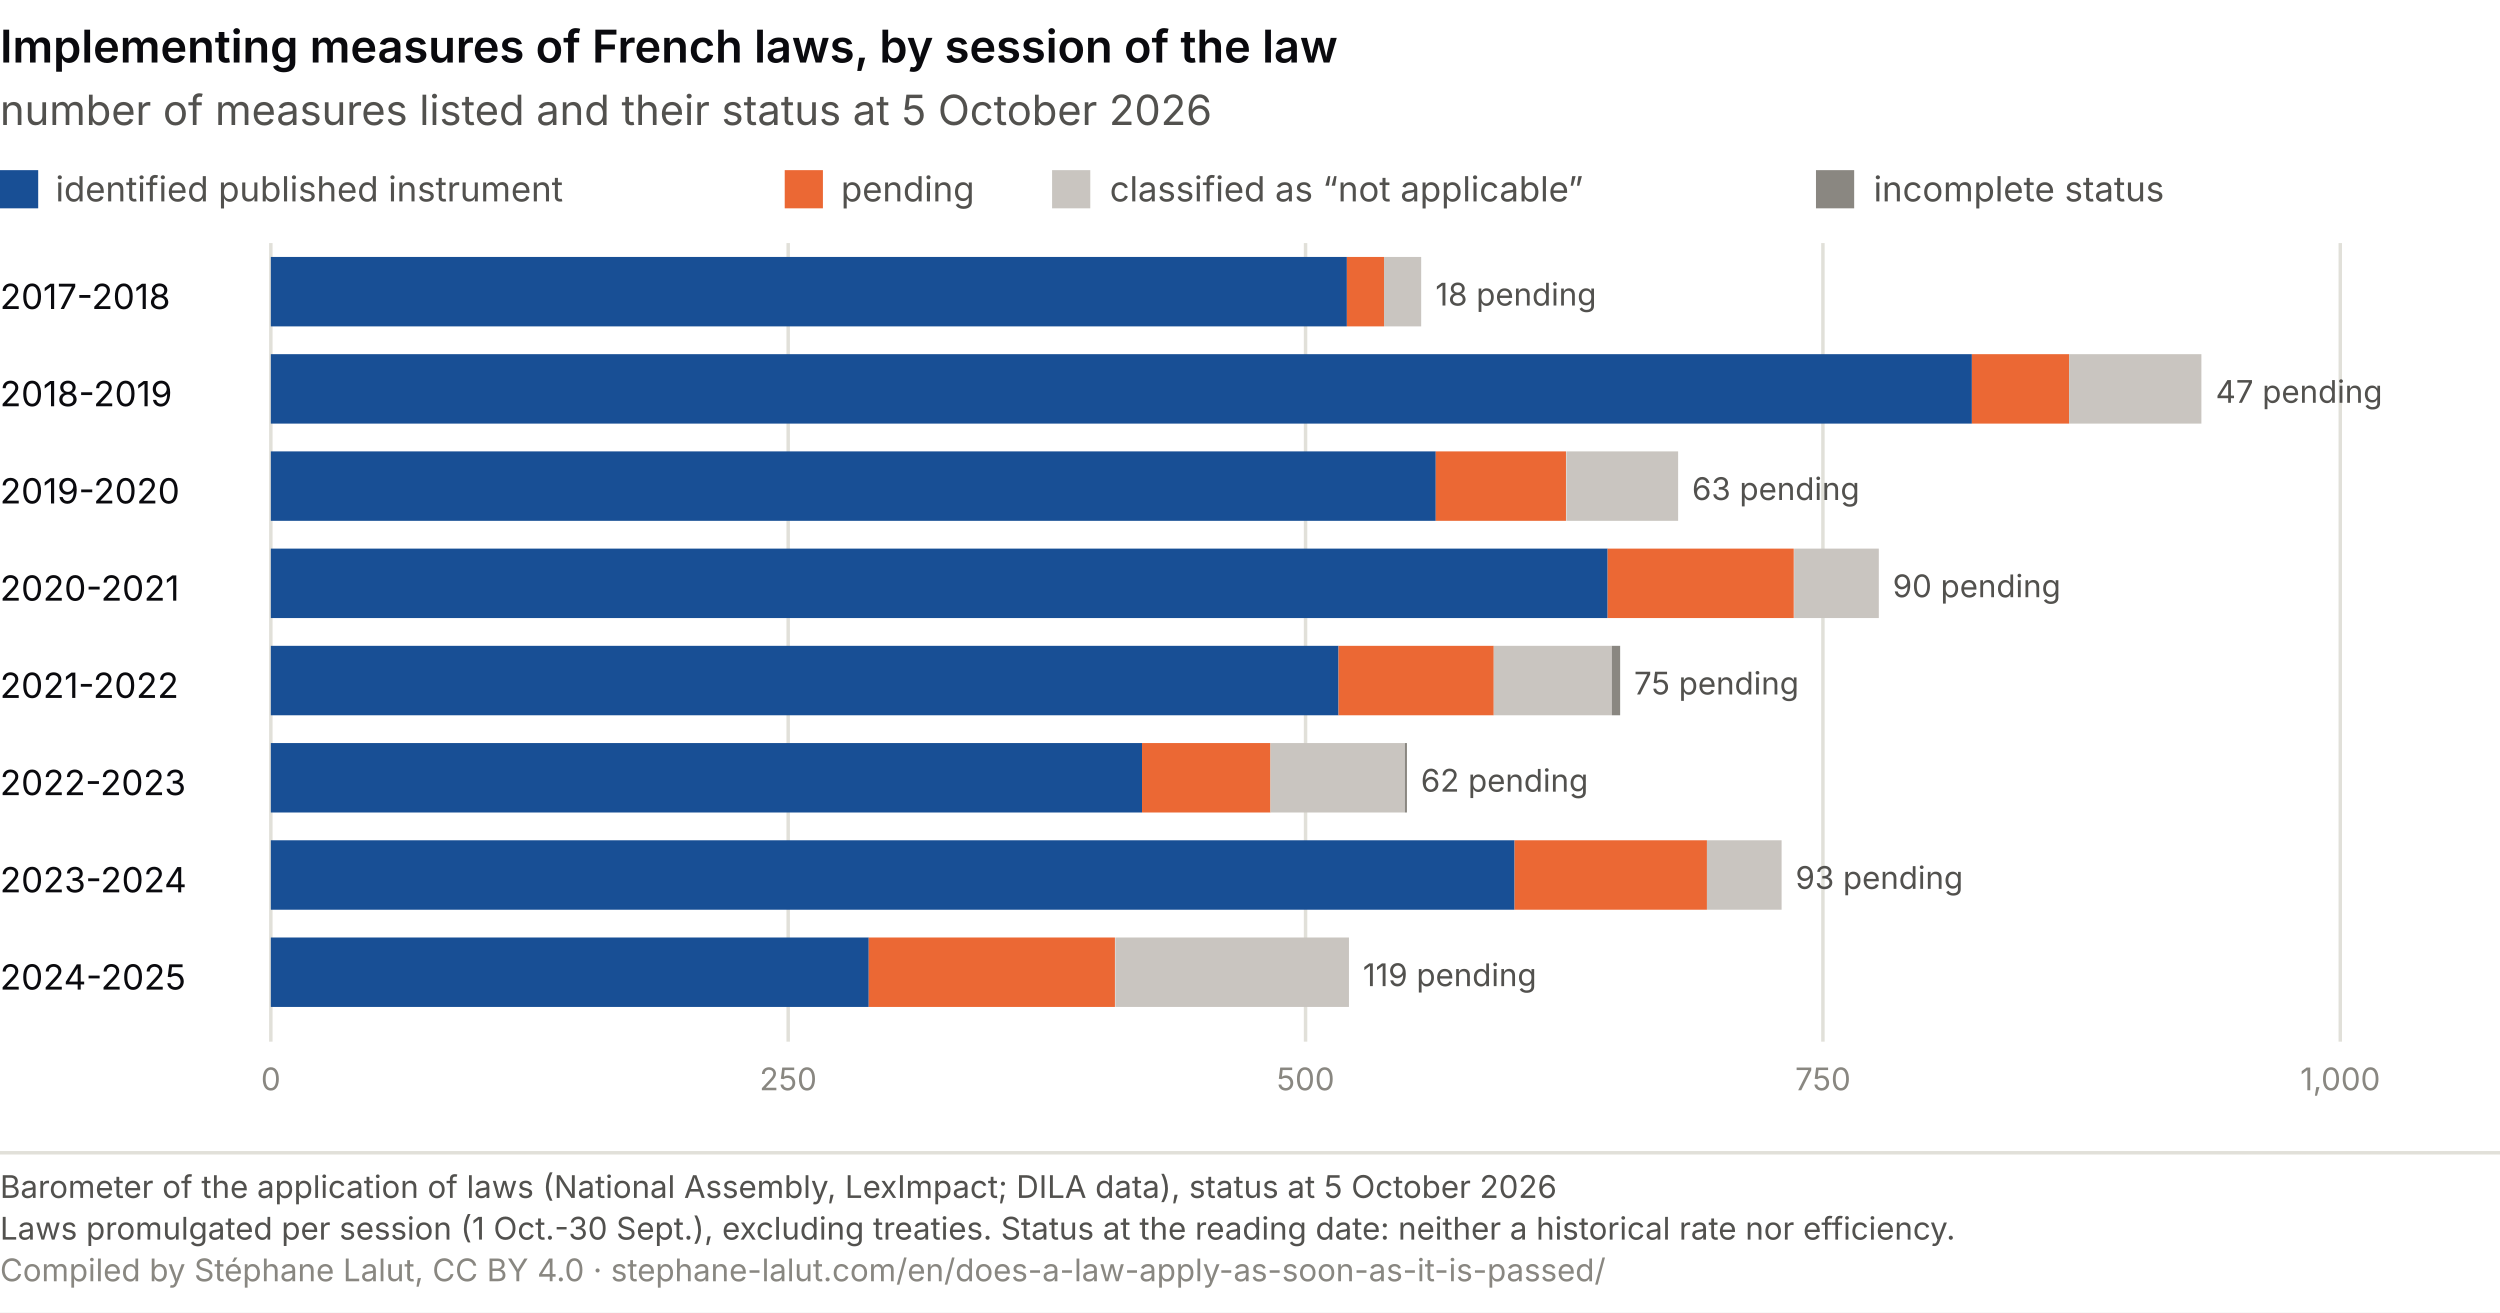
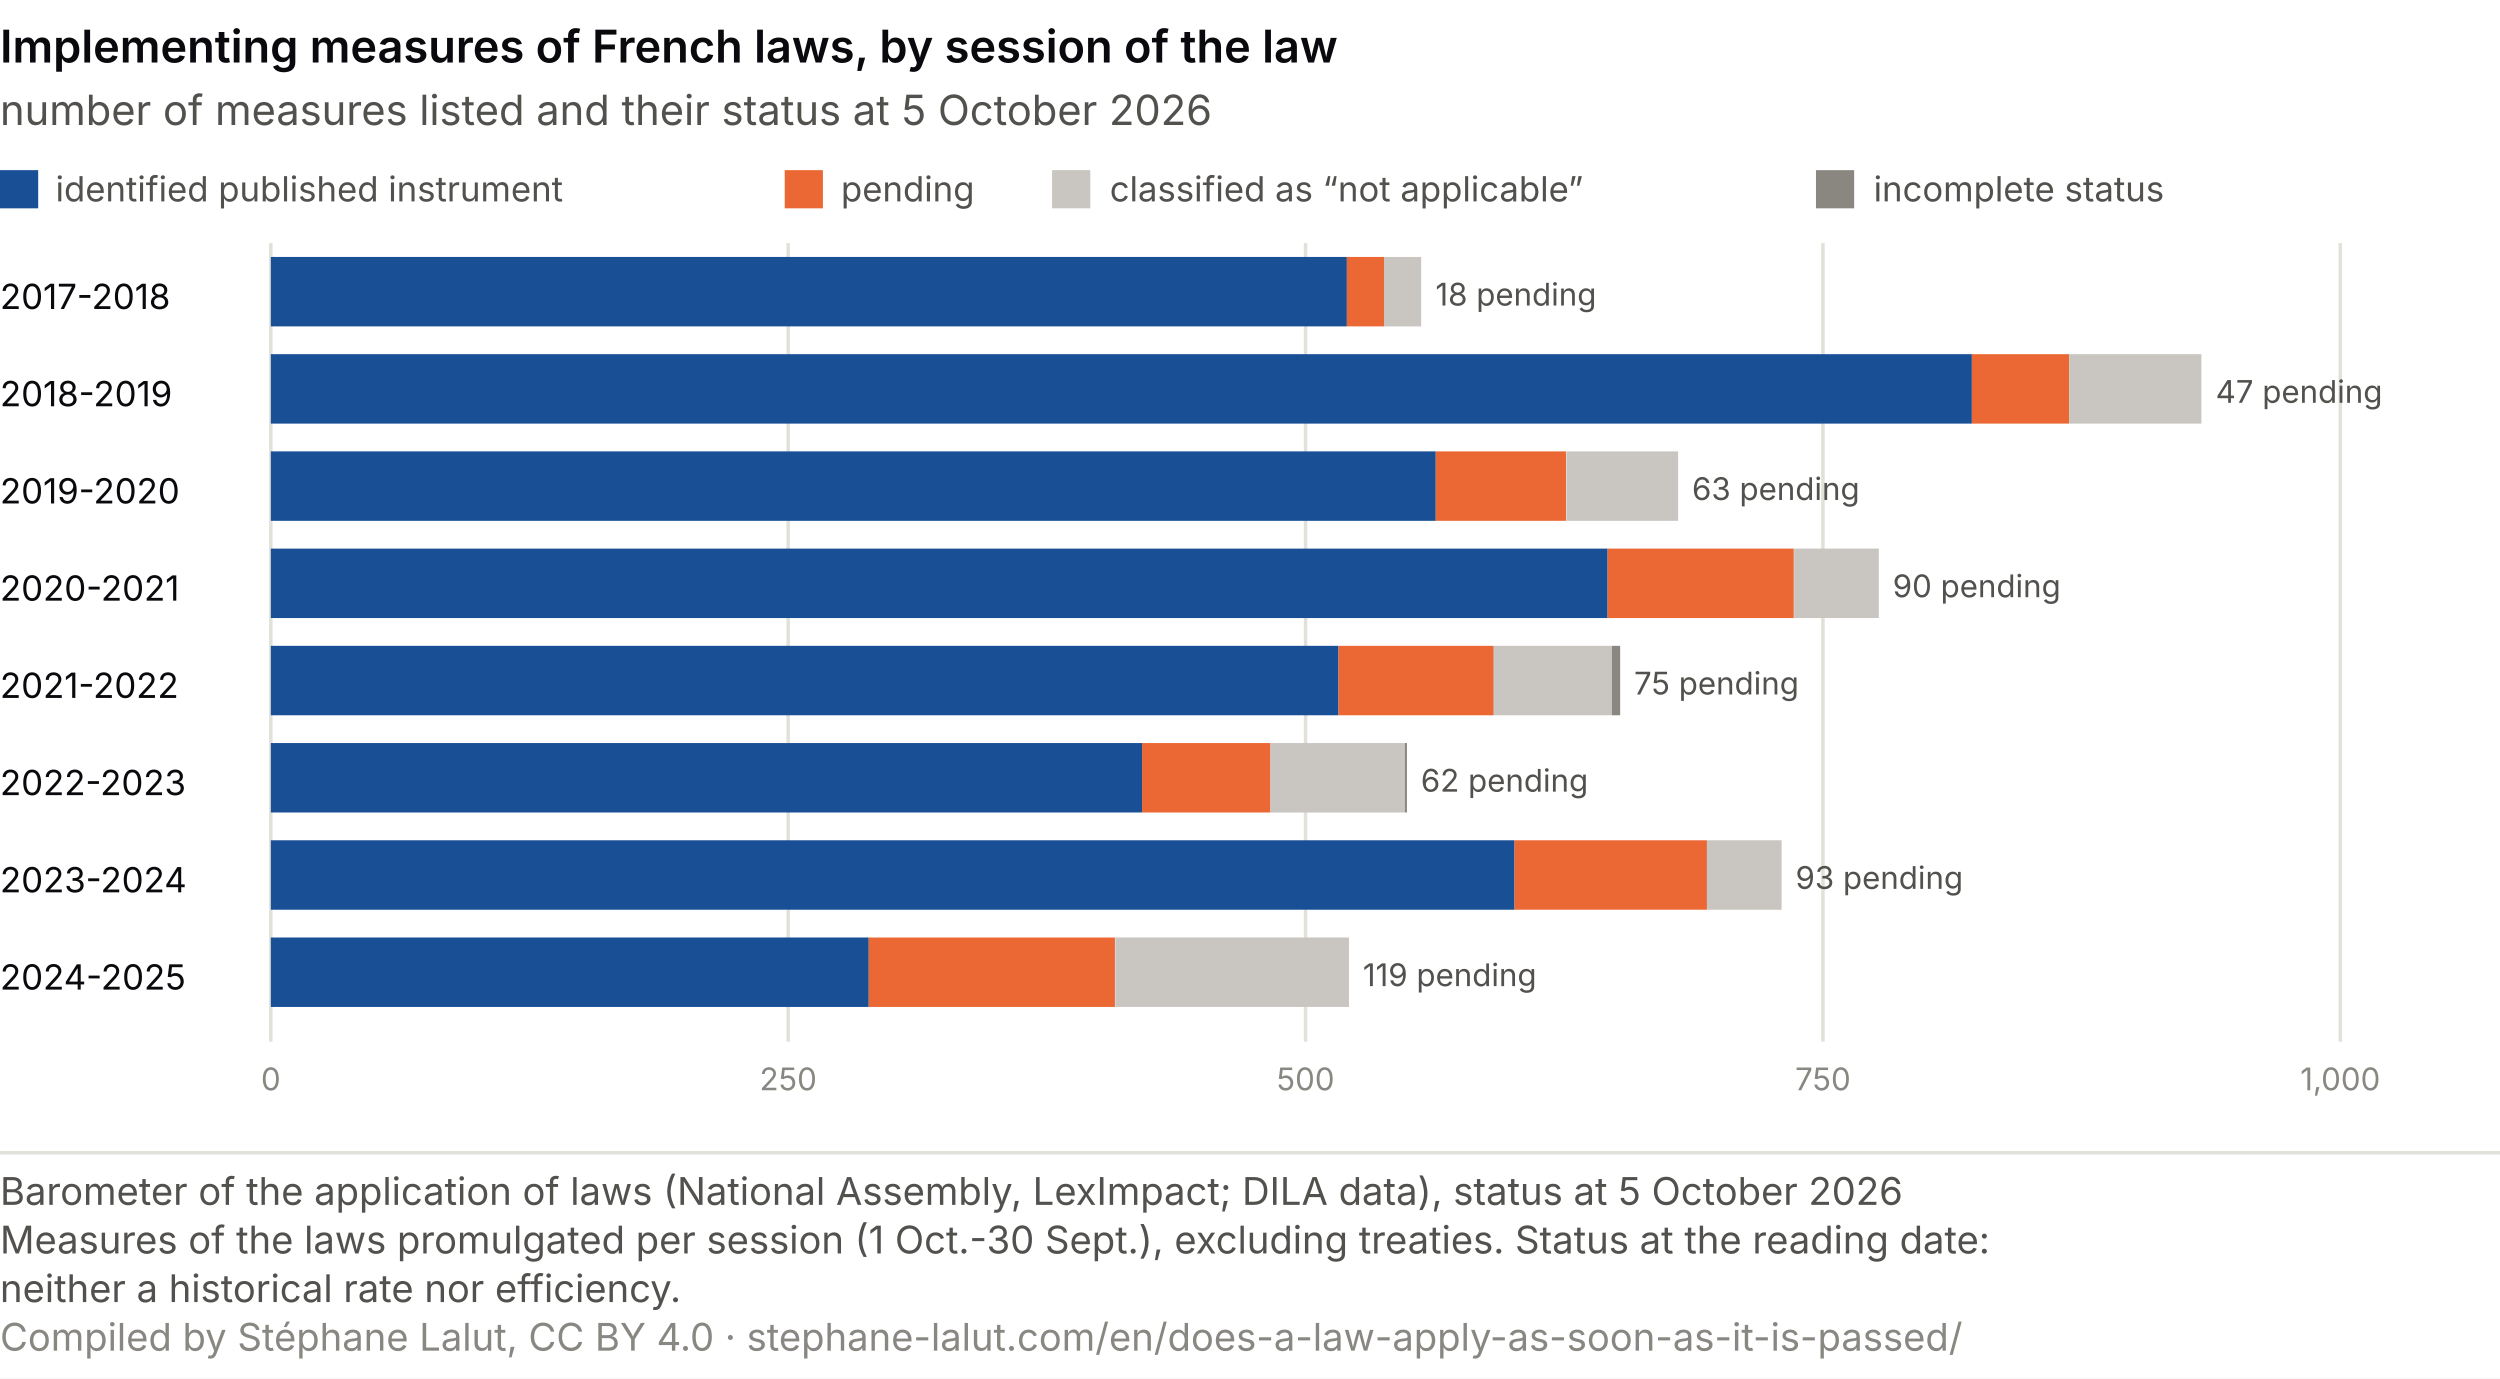
- <svg xmlns="http://www.w3.org/2000/svg" viewBox="0 0 720 378" role="img" font-variant-numeric="tabular-nums" aria-labelledby="am-t am-d" font-family="system-ui, -apple-system, Segoe UI, sans-serif">
-   <rect width="720" height="378" fill="#ffffff" />
+ <svg xmlns="http://www.w3.org/2000/svg" viewBox="0 0 720 397" role="img" font-variant-numeric="tabular-nums" aria-labelledby="am-t am-d" font-family="system-ui, -apple-system, Segoe UI, sans-serif">
+   <rect width="720" height="397" fill="#ffffff" />
  <text x="0.0" y="18.0" font-size="13" fill="#0A0A0E" text-anchor="start" font-weight="600">Implementing measures of French laws, by session of the law</text>
  <text x="0.0" y="36.0" font-size="12" fill="#52514e" text-anchor="start">number of measures listed and their status at 5 October 2026</text>
  <rect x="0" y="49" width="11" height="11" fill="#184f95" />
  <text x="16.0" y="58.0" font-size="10" fill="#52514e" text-anchor="start">identified published instrument</text>
  <rect x="226" y="49" width="11" height="11" fill="#eb6834" />
  <text x="242.2" y="58.0" font-size="10" fill="#52514e" text-anchor="start">pending</text>
  <rect x="303" y="49" width="11" height="11" fill="#c9c5c0" />
  <text x="319.6" y="58.0" font-size="10" fill="#52514e" text-anchor="start">classified as “not applicable”</text>
  <rect x="523" y="49" width="11" height="11" fill="#8a8781" />
  <text x="539.6" y="58.0" font-size="10" fill="#52514e" text-anchor="start">incomplete status</text>
  <line x1="78.0" y1="70" x2="78.0" y2="300" stroke="#e1e0d9" />
  <text x="78.0" y="314.0" font-size="9" fill="#898781" text-anchor="middle">0</text>
  <line x1="227.0" y1="70" x2="227.0" y2="300" stroke="#e1e0d9" />
  <text x="227.0" y="314.0" font-size="9" fill="#898781" text-anchor="middle">250</text>
  <line x1="376.0" y1="70" x2="376.0" y2="300" stroke="#e1e0d9" />
  <text x="376.0" y="314.0" font-size="9" fill="#898781" text-anchor="middle">500</text>
  <line x1="525.0" y1="70" x2="525.0" y2="300" stroke="#e1e0d9" />
  <text x="525.0" y="314.0" font-size="9" fill="#898781" text-anchor="middle">750</text>
  <line x1="674.0" y1="70" x2="674.0" y2="300" stroke="#e1e0d9" />
  <text x="674.0" y="314.0" font-size="9" fill="#898781" text-anchor="middle">1,000</text>
  <text x="0.0" y="89.0" font-size="10" fill="#0A0A0E" text-anchor="start">2017-2018</text>
  <rect x="78.0" y="74" width="309.9" height="20" fill="#184f95" />
  <rect x="387.9" y="74" width="10.7" height="20" fill="#eb6834" />
  <rect x="398.6" y="74" width="10.7" height="20" fill="#c9c5c0" />
  <text x="413.4" y="88.0" font-size="9" fill="#52514e" text-anchor="start">18 pending</text>
  <text x="0.0" y="117.0" font-size="10" fill="#0A0A0E" text-anchor="start">2018-2019</text>
  <rect x="78.0" y="102" width="489.9" height="20" fill="#184f95" />
  <rect x="567.9" y="102" width="28.0" height="20" fill="#eb6834" />
  <rect x="595.9" y="102" width="38.1" height="20" fill="#c9c5c0" />
  <text x="638.1" y="116.0" font-size="9" fill="#52514e" text-anchor="start">47 pending</text>
  <text x="0.0" y="145.0" font-size="10" fill="#0A0A0E" text-anchor="start">2019-2020</text>
  <rect x="78.0" y="130" width="335.5" height="20" fill="#184f95" />
  <rect x="413.5" y="130" width="37.5" height="20" fill="#eb6834" />
  <rect x="451.1" y="130" width="32.2" height="20" fill="#c9c5c0" />
  <text x="487.3" y="144.0" font-size="9" fill="#52514e" text-anchor="start">63 pending</text>
  <text x="0.0" y="173.0" font-size="10" fill="#0A0A0E" text-anchor="start">2020-2021</text>
  <rect x="78.0" y="158" width="385.0" height="20" fill="#184f95" />
  <rect x="463.0" y="158" width="53.6" height="20" fill="#eb6834" />
  <rect x="516.7" y="158" width="24.4" height="20" fill="#c9c5c0" />
  <text x="545.1" y="172.0" font-size="9" fill="#52514e" text-anchor="start">90 pending</text>
  <text x="0.0" y="201.0" font-size="10" fill="#0A0A0E" text-anchor="start">2021-2022</text>
  <rect x="78.0" y="186" width="307.5" height="20" fill="#184f95" />
  <rect x="385.5" y="186" width="44.7" height="20" fill="#eb6834" />
  <rect x="430.2" y="186" width="34.0" height="20" fill="#c9c5c0" />
  <rect x="464.2" y="186" width="2.4" height="20" fill="#8a8781" />
  <text x="470.6" y="200.0" font-size="9" fill="#52514e" text-anchor="start">75 pending</text>
  <text x="0.0" y="229.0" font-size="10" fill="#0A0A0E" text-anchor="start">2022-2023</text>
  <rect x="78.0" y="214" width="250.9" height="20" fill="#184f95" />
  <rect x="328.9" y="214" width="37.0" height="20" fill="#eb6834" />
  <rect x="365.9" y="214" width="38.7" height="20" fill="#c9c5c0" />
  <rect x="404.6" y="214" width="0.6" height="20" fill="#8a8781" />
  <text x="409.2" y="228.0" font-size="9" fill="#52514e" text-anchor="start">62 pending</text>
  <text x="0.0" y="257.0" font-size="10" fill="#0A0A0E" text-anchor="start">2023-2024</text>
  <rect x="78.0" y="242" width="358.2" height="20" fill="#184f95" />
  <rect x="436.2" y="242" width="55.4" height="20" fill="#eb6834" />
  <rect x="491.6" y="242" width="21.5" height="20" fill="#c9c5c0" />
  <text x="517.1" y="256.0" font-size="9" fill="#52514e" text-anchor="start">93 pending</text>
  <text x="0.0" y="285.0" font-size="10" fill="#0A0A0E" text-anchor="start">2024-2025</text>
  <rect x="78.0" y="270" width="172.2" height="20" fill="#184f95" />
  <rect x="250.2" y="270" width="70.9" height="20" fill="#eb6834" />
  <rect x="321.2" y="270" width="67.3" height="20" fill="#c9c5c0" />
  <text x="392.5" y="284.0" font-size="9" fill="#52514e" text-anchor="start">119 pending</text>
-   <line x1="0" y1="332" x2="720" y2="332" stroke="#e1e0d9" />
-   <text x="0" y="345" font-size="9" fill="#52514e">Barometer of the application of laws (National Assembly, LexImpact; DILA data), status at 5 October 2026</text>
-   <text x="0" y="357" font-size="9" fill="#52514e">Laws promulgated per session (1 Oct.-30 Sept.), excluding treaties. Status at the reading date: neither a historical rate nor efficiency.</text>
-   <text x="0" y="369" font-size="9" fill="#898781">Compiled by Stéphane Lalut, CC BY 4.0 · stephane-lalut.com/en/does-a-law-apply-as-soon-as-it-is-passed/</text>
+   <line x1="0" y1="332.0" x2="720" y2="332.0" stroke="#e1e0d9" />
+   <text class="pied-source" x="0" y="347.0" font-size="11" fill="#52514e">Barometer of the application of laws (National Assembly, LexImpact; DILA data), status at 5 October 2026</text>
+   <text class="pied-note" x="0" y="361.0" font-size="11" fill="#52514e">Measures of the laws promulgated per session (1 Oct.-30 Sept.), excluding treaties. Status at the reading date:</text>
+   <text class="pied-note" x="0" y="375.0" font-size="11" fill="#52514e">neither a historical rate nor efficiency.</text>
+   <text class="pied-licence" x="0" y="389.0" font-size="11" fill="#898781">Compiled by Stéphane Lalut, CC BY 4.0 · stephane-lalut.com/en/does-a-law-apply-as-soon-as-it-is-passed/</text>
</svg>
